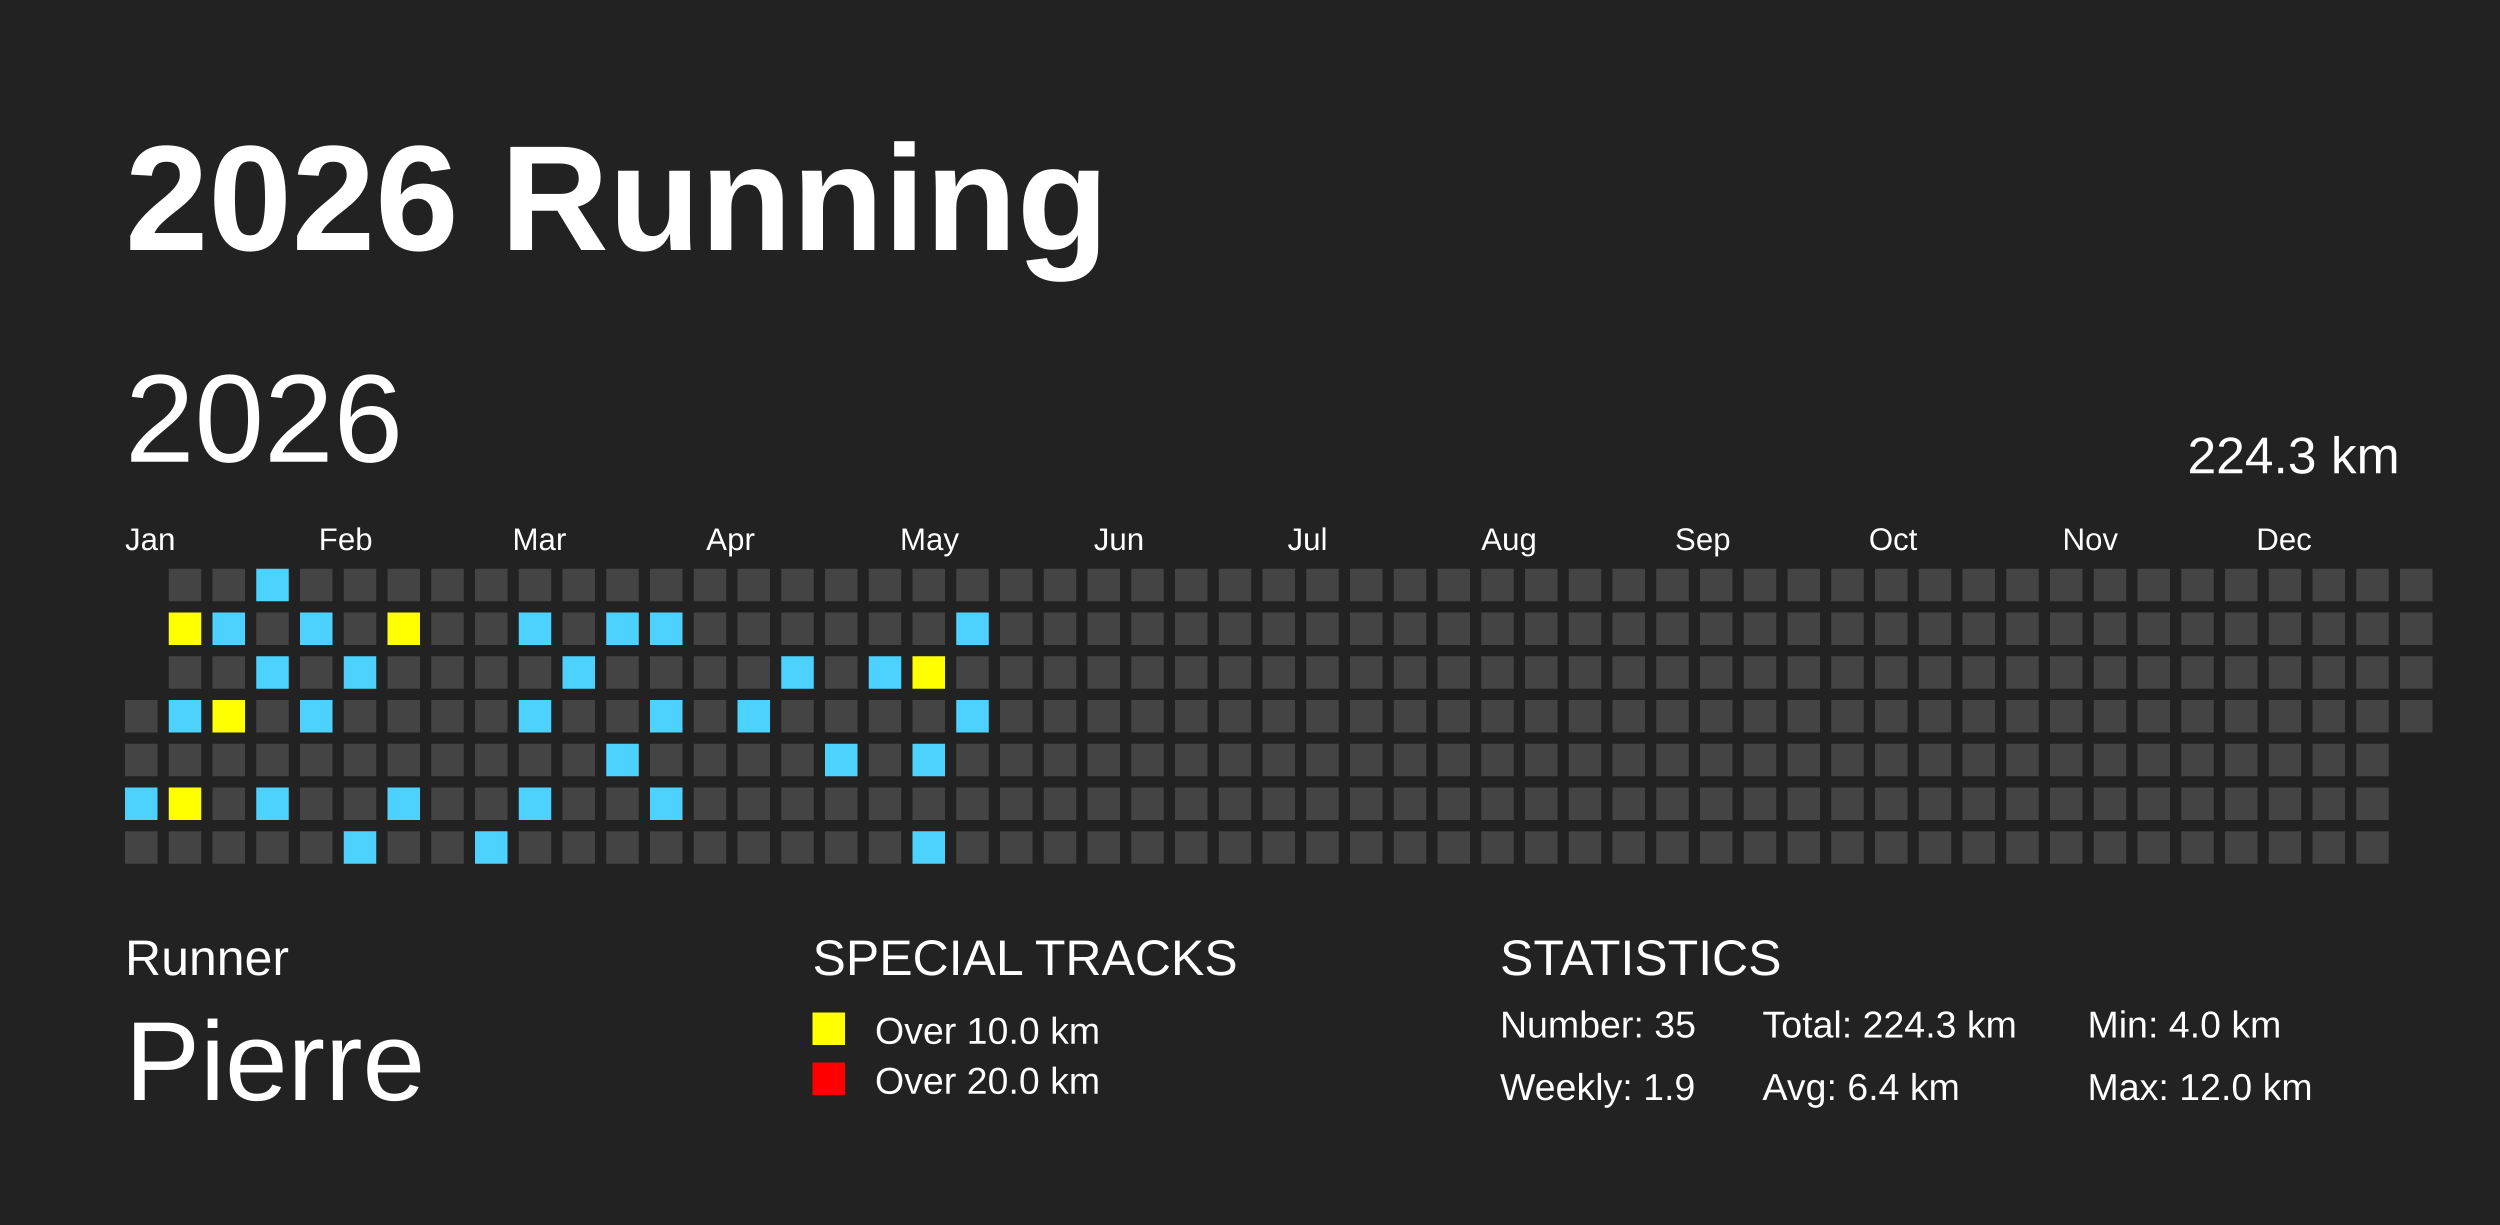
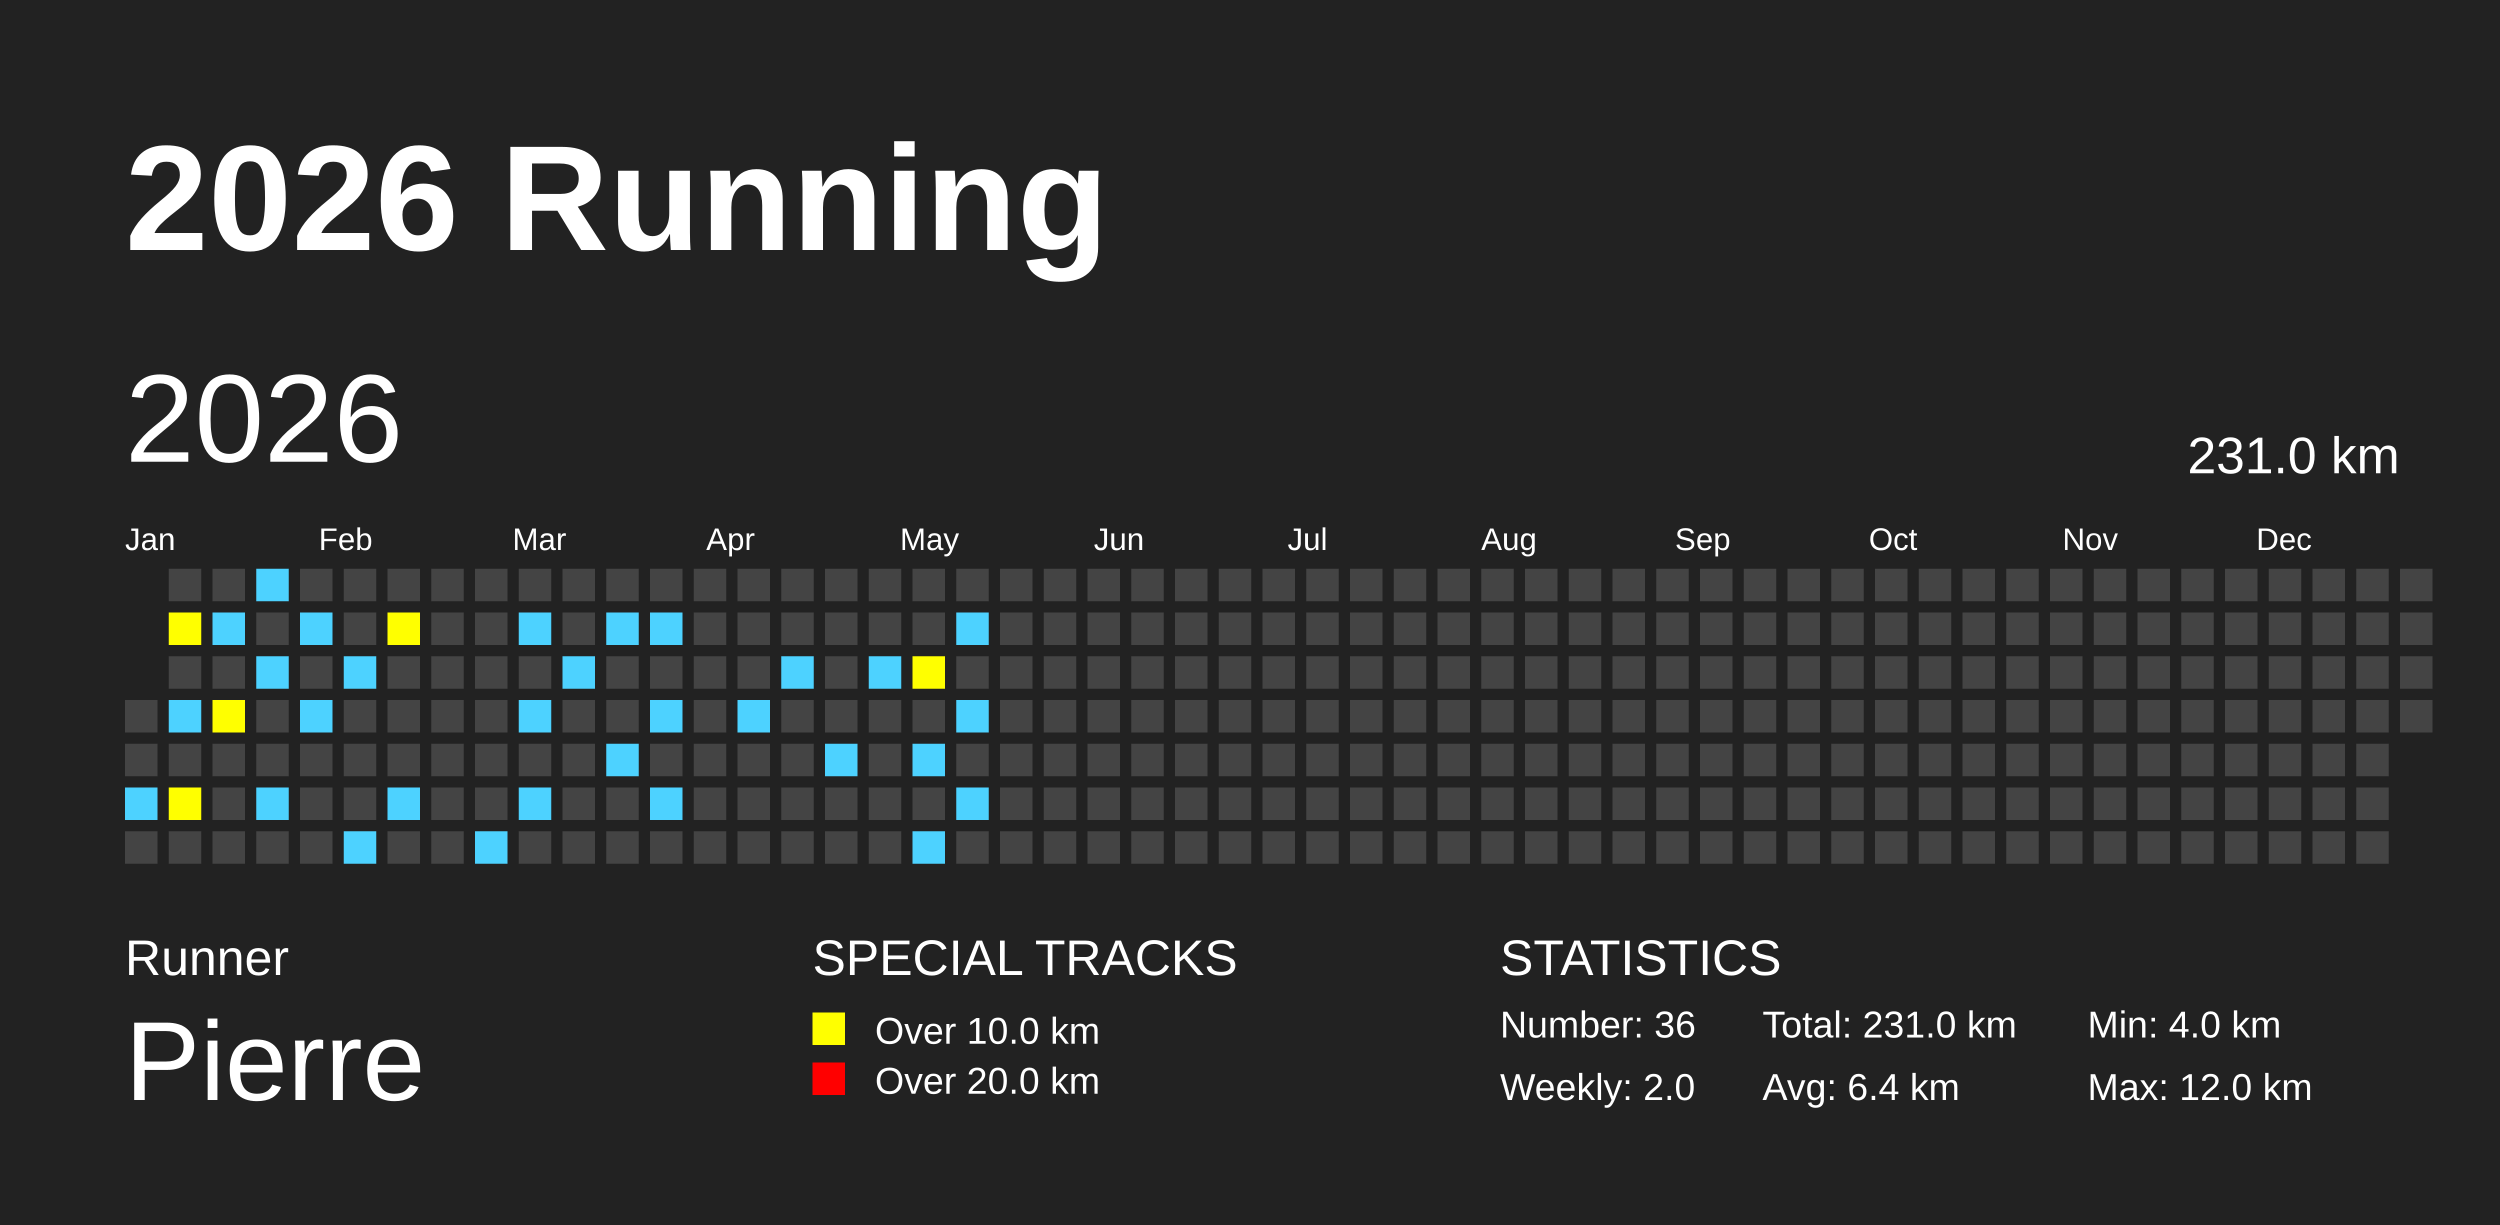
<svg xmlns="http://www.w3.org/2000/svg" baseProfile="full" height="98mm" version="1.1" viewBox="0,0,200,98" width="200mm">
  <defs />
  <rect fill="#222222" height="98" width="200" x="0" y="0" />
  <text fill="#FFFFFF" style="font-size:12px; font-family:Arial; font-weight:bold;" x="10" y="20">2026 Running</text>
  <text fill="#FFFFFF" style="font-size:4px; font-family:Arial" x="10" y="78">Runner</text>
  <text fill="#FFFFFF" style="font-size:9px; font-family:Arial" x="10" y="88">Pierre</text>
  <text fill="#FFFFFF" style="font-size:4px; font-family:Arial" x="65" y="78">SPECIAL TRACKS</text>
  <rect fill="yellow" height="2.6" width="2.6" x="65" y="81" />
  <text fill="#FFFFFF" style="font-size:3px; font-family:Arial" x="70" y="83.5">Over 10.0 km</text>
  <rect fill="red" height="2.6" width="2.6" x="65" y="85" />
  <text fill="#FFFFFF" style="font-size:3px; font-family:Arial" x="70" y="87.5">Over 20.0 km</text>
  <text fill="#FFFFFF" style="font-size:4px; font-family:Arial" x="120" y="78">STATISTICS</text>
-   <text fill="#FFFFFF" style="font-size:3px; font-family:Arial" x="120" y="83">Number: 35</text>
-   <text fill="#FFFFFF" style="font-size:3px; font-family:Arial" x="120" y="88">Weekly: 1.9</text>
-   <text fill="#FFFFFF" style="font-size:3px; font-family:Arial" x="141" y="83">Total: 224.3 km</text>
+   <text fill="#FFFFFF" style="font-size:3px; font-family:Arial" x="120" y="83">Number: 36</text>
+   <text fill="#FFFFFF" style="font-size:3px; font-family:Arial" x="120" y="88">Weekly: 2.0</text>
+   <text fill="#FFFFFF" style="font-size:3px; font-family:Arial" x="141" y="83">Total: 231.0 km</text>
  <text fill="#FFFFFF" style="font-size:3px; font-family:Arial" x="141" y="88">Avg: 6.4 km</text>
  <text fill="#FFFFFF" style="font-size:3px; font-family:Arial" x="167" y="83">Min: 4.0 km</text>
  <text fill="#FFFFFF" style="font-size:3px; font-family:Arial" x="167" y="88">Max: 12.0 km</text>
  <text dominant-baseline="hanging" fill="#FFFFFF" style="font-size:10.0px; font-family:Arial;" x="10" y="30">2026</text>
-   <text dominant-baseline="hanging" fill="#FFFFFF" style="font-size:4.125px; font-family:Arial;" x="175" y="35">224.3 km</text>
+   <text dominant-baseline="hanging" fill="#FFFFFF" style="font-size:4.125px; font-family:Arial;" x="175" y="35">231.0 km</text>
  <text fill="#FFFFFF" style="font-size:2.5px; font-family:Arial" x="10.0" y="44">Jan</text>
  <text fill="#FFFFFF" style="font-size:2.5px; font-family:Arial" x="25.5" y="44">Feb</text>
  <text fill="#FFFFFF" style="font-size:2.5px; font-family:Arial" x="41.0" y="44">Mar</text>
  <text fill="#FFFFFF" style="font-size:2.5px; font-family:Arial" x="56.5" y="44">Apr</text>
  <text fill="#FFFFFF" style="font-size:2.5px; font-family:Arial" x="72.0" y="44">May</text>
  <text fill="#FFFFFF" style="font-size:2.5px; font-family:Arial" x="87.5" y="44">Jun</text>
  <text fill="#FFFFFF" style="font-size:2.5px; font-family:Arial" x="103.0" y="44">Jul</text>
  <text fill="#FFFFFF" style="font-size:2.5px; font-family:Arial" x="118.5" y="44">Aug</text>
  <text fill="#FFFFFF" style="font-size:2.5px; font-family:Arial" x="134.0" y="44">Sep</text>
  <text fill="#FFFFFF" style="font-size:2.5px; font-family:Arial" x="149.5" y="44">Oct</text>
  <text fill="#FFFFFF" style="font-size:2.5px; font-family:Arial" x="165.0" y="44">Nov</text>
  <text fill="#FFFFFF" style="font-size:2.5px; font-family:Arial" x="180.5" y="44">Dec</text>
  <rect fill="#444444" height="2.6" width="2.6" x="10.0" y="56.0" />
  <rect fill="#444444" height="2.6" width="2.6" x="10.0" y="59.5" />
  <rect fill="#4DD2FF" height="2.6" width="2.6" x="10.0" y="63.0" />
  <rect fill="#444444" height="2.6" width="2.6" x="10.0" y="66.5" />
  <rect fill="#444444" height="2.6" width="2.6" x="13.5" y="45.5" />
  <rect fill="yellow" height="2.6" width="2.6" x="13.5" y="49.0" />
  <rect fill="#444444" height="2.6" width="2.6" x="13.5" y="52.5" />
  <rect fill="#4DD2FF" height="2.6" width="2.6" x="13.5" y="56.0" />
  <rect fill="#444444" height="2.6" width="2.6" x="13.5" y="59.5" />
  <rect fill="yellow" height="2.6" width="2.6" x="13.5" y="63.0" />
  <rect fill="#444444" height="2.6" width="2.6" x="13.5" y="66.5" />
  <rect fill="#444444" height="2.6" width="2.6" x="17.0" y="45.5" />
  <rect fill="#4DD2FF" height="2.6" width="2.6" x="17.0" y="49.0" />
  <rect fill="#444444" height="2.6" width="2.6" x="17.0" y="52.5" />
  <rect fill="yellow" height="2.6" width="2.6" x="17.0" y="56.0" />
  <rect fill="#444444" height="2.6" width="2.6" x="17.0" y="59.5" />
  <rect fill="#444444" height="2.6" width="2.6" x="17.0" y="63.0" />
  <rect fill="#444444" height="2.6" width="2.6" x="17.0" y="66.5" />
  <rect fill="#4DD2FF" height="2.6" width="2.6" x="20.5" y="45.5" />
  <rect fill="#444444" height="2.6" width="2.6" x="20.5" y="49.0" />
  <rect fill="#4DD2FF" height="2.6" width="2.6" x="20.5" y="52.5" />
  <rect fill="#444444" height="2.6" width="2.6" x="20.5" y="56.0" />
  <rect fill="#444444" height="2.6" width="2.6" x="20.5" y="59.5" />
  <rect fill="#4DD2FF" height="2.6" width="2.6" x="20.5" y="63.0" />
  <rect fill="#444444" height="2.6" width="2.6" x="20.5" y="66.5" />
  <rect fill="#444444" height="2.6" width="2.6" x="24.0" y="45.5" />
  <rect fill="#4DD2FF" height="2.6" width="2.6" x="24.0" y="49.0" />
  <rect fill="#444444" height="2.6" width="2.6" x="24.0" y="52.5" />
  <rect fill="#4DD2FF" height="2.6" width="2.6" x="24.0" y="56.0" />
  <rect fill="#444444" height="2.6" width="2.6" x="24.0" y="59.5" />
  <rect fill="#444444" height="2.6" width="2.6" x="24.0" y="63.0" />
  <rect fill="#444444" height="2.6" width="2.6" x="24.0" y="66.5" />
  <rect fill="#444444" height="2.6" width="2.6" x="27.5" y="45.5" />
  <rect fill="#444444" height="2.6" width="2.6" x="27.5" y="49.0" />
  <rect fill="#4DD2FF" height="2.6" width="2.6" x="27.5" y="52.5" />
  <rect fill="#444444" height="2.6" width="2.6" x="27.5" y="56.0" />
  <rect fill="#444444" height="2.6" width="2.6" x="27.5" y="59.5" />
  <rect fill="#444444" height="2.6" width="2.6" x="27.5" y="63.0" />
  <rect fill="#4DD2FF" height="2.6" width="2.6" x="27.5" y="66.5" />
  <rect fill="#444444" height="2.6" width="2.6" x="31.0" y="45.5" />
  <rect fill="yellow" height="2.6" width="2.6" x="31.0" y="49.0" />
  <rect fill="#444444" height="2.6" width="2.6" x="31.0" y="52.5" />
  <rect fill="#444444" height="2.6" width="2.6" x="31.0" y="56.0" />
  <rect fill="#444444" height="2.6" width="2.6" x="31.0" y="59.5" />
  <rect fill="#4DD2FF" height="2.6" width="2.6" x="31.0" y="63.0" />
  <rect fill="#444444" height="2.6" width="2.6" x="31.0" y="66.5" />
  <rect fill="#444444" height="2.6" width="2.6" x="34.5" y="45.5" />
  <rect fill="#444444" height="2.6" width="2.6" x="34.5" y="49.0" />
  <rect fill="#444444" height="2.6" width="2.6" x="34.5" y="52.5" />
  <rect fill="#444444" height="2.6" width="2.6" x="34.5" y="56.0" />
  <rect fill="#444444" height="2.6" width="2.6" x="34.5" y="59.5" />
  <rect fill="#444444" height="2.6" width="2.6" x="34.5" y="63.0" />
  <rect fill="#444444" height="2.6" width="2.6" x="34.5" y="66.5" />
  <rect fill="#444444" height="2.6" width="2.6" x="38.0" y="45.5" />
  <rect fill="#444444" height="2.6" width="2.6" x="38.0" y="49.0" />
  <rect fill="#444444" height="2.6" width="2.6" x="38.0" y="52.5" />
  <rect fill="#444444" height="2.6" width="2.6" x="38.0" y="56.0" />
  <rect fill="#444444" height="2.6" width="2.6" x="38.0" y="59.5" />
  <rect fill="#444444" height="2.6" width="2.6" x="38.0" y="63.0" />
  <rect fill="#4DD2FF" height="2.6" width="2.6" x="38.0" y="66.5" />
  <rect fill="#444444" height="2.6" width="2.6" x="41.5" y="45.5" />
  <rect fill="#4DD2FF" height="2.6" width="2.6" x="41.5" y="49.0" />
  <rect fill="#444444" height="2.6" width="2.6" x="41.5" y="52.5" />
  <rect fill="#4DD2FF" height="2.6" width="2.6" x="41.5" y="56.0" />
  <rect fill="#444444" height="2.6" width="2.6" x="41.5" y="59.5" />
  <rect fill="#4DD2FF" height="2.6" width="2.6" x="41.5" y="63.0" />
  <rect fill="#444444" height="2.6" width="2.6" x="41.5" y="66.5" />
  <rect fill="#444444" height="2.6" width="2.6" x="45.0" y="45.5" />
  <rect fill="#444444" height="2.6" width="2.6" x="45.0" y="49.0" />
  <rect fill="#4DD2FF" height="2.6" width="2.6" x="45.0" y="52.5" />
  <rect fill="#444444" height="2.6" width="2.6" x="45.0" y="56.0" />
  <rect fill="#444444" height="2.6" width="2.6" x="45.0" y="59.5" />
  <rect fill="#444444" height="2.6" width="2.6" x="45.0" y="63.0" />
  <rect fill="#444444" height="2.6" width="2.6" x="45.0" y="66.5" />
  <rect fill="#444444" height="2.6" width="2.6" x="48.5" y="45.5" />
  <rect fill="#4DD2FF" height="2.6" width="2.6" x="48.5" y="49.0" />
  <rect fill="#444444" height="2.6" width="2.6" x="48.5" y="52.5" />
  <rect fill="#444444" height="2.6" width="2.6" x="48.5" y="56.0" />
  <rect fill="#4DD2FF" height="2.6" width="2.6" x="48.5" y="59.5" />
  <rect fill="#444444" height="2.6" width="2.6" x="48.5" y="63.0" />
  <rect fill="#444444" height="2.6" width="2.6" x="48.5" y="66.5" />
  <rect fill="#444444" height="2.6" width="2.6" x="52.0" y="45.5" />
  <rect fill="#4DD2FF" height="2.6" width="2.6" x="52.0" y="49.0" />
  <rect fill="#444444" height="2.6" width="2.6" x="52.0" y="52.5" />
  <rect fill="#4DD2FF" height="2.6" width="2.6" x="52.0" y="56.0" />
  <rect fill="#444444" height="2.6" width="2.6" x="52.0" y="59.5" />
  <rect fill="#4DD2FF" height="2.6" width="2.6" x="52.0" y="63.0" />
  <rect fill="#444444" height="2.6" width="2.6" x="52.0" y="66.5" />
  <rect fill="#444444" height="2.6" width="2.6" x="55.5" y="45.5" />
  <rect fill="#444444" height="2.6" width="2.6" x="55.5" y="49.0" />
  <rect fill="#444444" height="2.6" width="2.6" x="55.5" y="52.5" />
  <rect fill="#444444" height="2.6" width="2.6" x="55.5" y="56.0" />
  <rect fill="#444444" height="2.6" width="2.6" x="55.5" y="59.5" />
  <rect fill="#444444" height="2.6" width="2.6" x="55.5" y="63.0" />
  <rect fill="#444444" height="2.6" width="2.6" x="55.5" y="66.5" />
  <rect fill="#444444" height="2.6" width="2.6" x="59.0" y="45.5" />
  <rect fill="#444444" height="2.6" width="2.6" x="59.0" y="49.0" />
  <rect fill="#444444" height="2.6" width="2.6" x="59.0" y="52.5" />
  <rect fill="#4DD2FF" height="2.6" width="2.6" x="59.0" y="56.0" />
  <rect fill="#444444" height="2.6" width="2.6" x="59.0" y="59.5" />
  <rect fill="#444444" height="2.6" width="2.6" x="59.0" y="63.0" />
  <rect fill="#444444" height="2.6" width="2.6" x="59.0" y="66.5" />
  <rect fill="#444444" height="2.6" width="2.6" x="62.5" y="45.5" />
  <rect fill="#444444" height="2.6" width="2.6" x="62.5" y="49.0" />
  <rect fill="#4DD2FF" height="2.6" width="2.6" x="62.5" y="52.5" />
  <rect fill="#444444" height="2.6" width="2.6" x="62.5" y="56.0" />
  <rect fill="#444444" height="2.6" width="2.6" x="62.5" y="59.5" />
  <rect fill="#444444" height="2.6" width="2.6" x="62.5" y="63.0" />
  <rect fill="#444444" height="2.6" width="2.6" x="62.5" y="66.5" />
  <rect fill="#444444" height="2.6" width="2.6" x="66.0" y="45.5" />
  <rect fill="#444444" height="2.6" width="2.6" x="66.0" y="49.0" />
  <rect fill="#444444" height="2.6" width="2.6" x="66.0" y="52.5" />
  <rect fill="#444444" height="2.6" width="2.6" x="66.0" y="56.0" />
  <rect fill="#4DD2FF" height="2.6" width="2.6" x="66.0" y="59.5" />
  <rect fill="#444444" height="2.6" width="2.6" x="66.0" y="63.0" />
  <rect fill="#444444" height="2.6" width="2.6" x="66.0" y="66.5" />
  <rect fill="#444444" height="2.6" width="2.6" x="69.5" y="45.5" />
  <rect fill="#444444" height="2.6" width="2.6" x="69.5" y="49.0" />
  <rect fill="#4DD2FF" height="2.6" width="2.6" x="69.5" y="52.5" />
  <rect fill="#444444" height="2.6" width="2.6" x="69.5" y="56.0" />
  <rect fill="#444444" height="2.6" width="2.6" x="69.5" y="59.5" />
  <rect fill="#444444" height="2.6" width="2.6" x="69.5" y="63.0" />
  <rect fill="#444444" height="2.6" width="2.6" x="69.5" y="66.5" />
  <rect fill="#444444" height="2.6" width="2.6" x="73.0" y="45.5" />
  <rect fill="#444444" height="2.6" width="2.6" x="73.0" y="49.0" />
  <rect fill="yellow" height="2.6" width="2.6" x="73.0" y="52.5" />
  <rect fill="#444444" height="2.6" width="2.6" x="73.0" y="56.0" />
  <rect fill="#4DD2FF" height="2.6" width="2.6" x="73.0" y="59.5" />
  <rect fill="#444444" height="2.6" width="2.6" x="73.0" y="63.0" />
  <rect fill="#4DD2FF" height="2.6" width="2.6" x="73.0" y="66.5" />
  <rect fill="#444444" height="2.6" width="2.6" x="76.5" y="45.5" />
  <rect fill="#4DD2FF" height="2.6" width="2.6" x="76.5" y="49.0" />
  <rect fill="#444444" height="2.6" width="2.6" x="76.5" y="52.5" />
  <rect fill="#4DD2FF" height="2.6" width="2.6" x="76.5" y="56.0" />
  <rect fill="#444444" height="2.6" width="2.6" x="76.5" y="59.5" />
-   <rect fill="#444444" height="2.6" width="2.6" x="76.5" y="63.0" />
+   <rect fill="#4DD2FF" height="2.6" width="2.6" x="76.5" y="63.0" />
  <rect fill="#444444" height="2.6" width="2.6" x="76.5" y="66.5" />
  <rect fill="#444444" height="2.6" width="2.6" x="80.0" y="45.5" />
  <rect fill="#444444" height="2.6" width="2.6" x="80.0" y="49.0" />
  <rect fill="#444444" height="2.6" width="2.6" x="80.0" y="52.5" />
  <rect fill="#444444" height="2.6" width="2.6" x="80.0" y="56.0" />
  <rect fill="#444444" height="2.6" width="2.6" x="80.0" y="59.5" />
  <rect fill="#444444" height="2.6" width="2.6" x="80.0" y="63.0" />
  <rect fill="#444444" height="2.6" width="2.6" x="80.0" y="66.5" />
  <rect fill="#444444" height="2.6" width="2.6" x="83.5" y="45.5" />
  <rect fill="#444444" height="2.6" width="2.6" x="83.5" y="49.0" />
  <rect fill="#444444" height="2.6" width="2.6" x="83.5" y="52.5" />
  <rect fill="#444444" height="2.6" width="2.6" x="83.5" y="56.0" />
  <rect fill="#444444" height="2.6" width="2.6" x="83.5" y="59.5" />
  <rect fill="#444444" height="2.6" width="2.6" x="83.5" y="63.0" />
  <rect fill="#444444" height="2.6" width="2.6" x="83.5" y="66.5" />
  <rect fill="#444444" height="2.6" width="2.6" x="87.0" y="45.5" />
  <rect fill="#444444" height="2.6" width="2.6" x="87.0" y="49.0" />
  <rect fill="#444444" height="2.6" width="2.6" x="87.0" y="52.5" />
  <rect fill="#444444" height="2.6" width="2.6" x="87.0" y="56.0" />
  <rect fill="#444444" height="2.6" width="2.6" x="87.0" y="59.5" />
  <rect fill="#444444" height="2.6" width="2.6" x="87.0" y="63.0" />
  <rect fill="#444444" height="2.6" width="2.6" x="87.0" y="66.5" />
  <rect fill="#444444" height="2.6" width="2.6" x="90.5" y="45.5" />
  <rect fill="#444444" height="2.6" width="2.6" x="90.5" y="49.0" />
  <rect fill="#444444" height="2.6" width="2.6" x="90.5" y="52.5" />
  <rect fill="#444444" height="2.6" width="2.6" x="90.5" y="56.0" />
  <rect fill="#444444" height="2.6" width="2.6" x="90.5" y="59.5" />
  <rect fill="#444444" height="2.6" width="2.6" x="90.5" y="63.0" />
  <rect fill="#444444" height="2.6" width="2.6" x="90.5" y="66.5" />
  <rect fill="#444444" height="2.6" width="2.6" x="94.0" y="45.5" />
  <rect fill="#444444" height="2.6" width="2.6" x="94.0" y="49.0" />
  <rect fill="#444444" height="2.6" width="2.6" x="94.0" y="52.5" />
  <rect fill="#444444" height="2.6" width="2.6" x="94.0" y="56.0" />
  <rect fill="#444444" height="2.6" width="2.6" x="94.0" y="59.5" />
  <rect fill="#444444" height="2.6" width="2.6" x="94.0" y="63.0" />
  <rect fill="#444444" height="2.6" width="2.6" x="94.0" y="66.5" />
  <rect fill="#444444" height="2.6" width="2.6" x="97.5" y="45.5" />
  <rect fill="#444444" height="2.6" width="2.6" x="97.5" y="49.0" />
  <rect fill="#444444" height="2.6" width="2.6" x="97.5" y="52.5" />
  <rect fill="#444444" height="2.6" width="2.6" x="97.5" y="56.0" />
  <rect fill="#444444" height="2.6" width="2.6" x="97.5" y="59.5" />
  <rect fill="#444444" height="2.6" width="2.6" x="97.5" y="63.0" />
  <rect fill="#444444" height="2.6" width="2.6" x="97.5" y="66.5" />
  <rect fill="#444444" height="2.6" width="2.6" x="101.0" y="45.5" />
  <rect fill="#444444" height="2.6" width="2.6" x="101.0" y="49.0" />
  <rect fill="#444444" height="2.6" width="2.6" x="101.0" y="52.5" />
  <rect fill="#444444" height="2.6" width="2.6" x="101.0" y="56.0" />
  <rect fill="#444444" height="2.6" width="2.6" x="101.0" y="59.5" />
  <rect fill="#444444" height="2.6" width="2.6" x="101.0" y="63.0" />
  <rect fill="#444444" height="2.6" width="2.6" x="101.0" y="66.5" />
  <rect fill="#444444" height="2.6" width="2.6" x="104.5" y="45.5" />
  <rect fill="#444444" height="2.6" width="2.6" x="104.5" y="49.0" />
  <rect fill="#444444" height="2.6" width="2.6" x="104.5" y="52.5" />
  <rect fill="#444444" height="2.6" width="2.6" x="104.5" y="56.0" />
  <rect fill="#444444" height="2.6" width="2.6" x="104.5" y="59.5" />
  <rect fill="#444444" height="2.6" width="2.6" x="104.5" y="63.0" />
  <rect fill="#444444" height="2.6" width="2.6" x="104.5" y="66.5" />
  <rect fill="#444444" height="2.6" width="2.6" x="108.0" y="45.5" />
  <rect fill="#444444" height="2.6" width="2.6" x="108.0" y="49.0" />
  <rect fill="#444444" height="2.6" width="2.6" x="108.0" y="52.5" />
  <rect fill="#444444" height="2.6" width="2.6" x="108.0" y="56.0" />
  <rect fill="#444444" height="2.6" width="2.6" x="108.0" y="59.5" />
  <rect fill="#444444" height="2.6" width="2.6" x="108.0" y="63.0" />
  <rect fill="#444444" height="2.6" width="2.6" x="108.0" y="66.5" />
  <rect fill="#444444" height="2.6" width="2.6" x="111.5" y="45.5" />
  <rect fill="#444444" height="2.6" width="2.6" x="111.5" y="49.0" />
  <rect fill="#444444" height="2.6" width="2.6" x="111.5" y="52.5" />
  <rect fill="#444444" height="2.6" width="2.6" x="111.5" y="56.0" />
  <rect fill="#444444" height="2.6" width="2.6" x="111.5" y="59.5" />
  <rect fill="#444444" height="2.6" width="2.6" x="111.5" y="63.0" />
  <rect fill="#444444" height="2.6" width="2.6" x="111.5" y="66.5" />
  <rect fill="#444444" height="2.6" width="2.6" x="115.0" y="45.5" />
  <rect fill="#444444" height="2.6" width="2.6" x="115.0" y="49.0" />
  <rect fill="#444444" height="2.6" width="2.6" x="115.0" y="52.5" />
  <rect fill="#444444" height="2.6" width="2.6" x="115.0" y="56.0" />
  <rect fill="#444444" height="2.6" width="2.6" x="115.0" y="59.5" />
  <rect fill="#444444" height="2.6" width="2.6" x="115.0" y="63.0" />
  <rect fill="#444444" height="2.6" width="2.6" x="115.0" y="66.5" />
  <rect fill="#444444" height="2.6" width="2.6" x="118.5" y="45.5" />
  <rect fill="#444444" height="2.6" width="2.6" x="118.5" y="49.0" />
  <rect fill="#444444" height="2.6" width="2.6" x="118.5" y="52.5" />
  <rect fill="#444444" height="2.6" width="2.6" x="118.5" y="56.0" />
  <rect fill="#444444" height="2.6" width="2.6" x="118.5" y="59.5" />
  <rect fill="#444444" height="2.6" width="2.6" x="118.5" y="63.0" />
  <rect fill="#444444" height="2.6" width="2.6" x="118.5" y="66.5" />
  <rect fill="#444444" height="2.6" width="2.6" x="122.0" y="45.5" />
  <rect fill="#444444" height="2.6" width="2.6" x="122.0" y="49.0" />
  <rect fill="#444444" height="2.6" width="2.6" x="122.0" y="52.5" />
  <rect fill="#444444" height="2.6" width="2.6" x="122.0" y="56.0" />
  <rect fill="#444444" height="2.6" width="2.6" x="122.0" y="59.5" />
  <rect fill="#444444" height="2.6" width="2.6" x="122.0" y="63.0" />
  <rect fill="#444444" height="2.6" width="2.6" x="122.0" y="66.5" />
  <rect fill="#444444" height="2.6" width="2.6" x="125.5" y="45.5" />
  <rect fill="#444444" height="2.6" width="2.6" x="125.5" y="49.0" />
  <rect fill="#444444" height="2.6" width="2.6" x="125.5" y="52.5" />
  <rect fill="#444444" height="2.6" width="2.6" x="125.5" y="56.0" />
  <rect fill="#444444" height="2.6" width="2.6" x="125.5" y="59.5" />
  <rect fill="#444444" height="2.6" width="2.6" x="125.5" y="63.0" />
  <rect fill="#444444" height="2.6" width="2.6" x="125.5" y="66.5" />
  <rect fill="#444444" height="2.6" width="2.6" x="129.0" y="45.5" />
  <rect fill="#444444" height="2.6" width="2.6" x="129.0" y="49.0" />
  <rect fill="#444444" height="2.6" width="2.6" x="129.0" y="52.5" />
  <rect fill="#444444" height="2.6" width="2.6" x="129.0" y="56.0" />
  <rect fill="#444444" height="2.6" width="2.6" x="129.0" y="59.5" />
  <rect fill="#444444" height="2.6" width="2.6" x="129.0" y="63.0" />
  <rect fill="#444444" height="2.6" width="2.6" x="129.0" y="66.5" />
  <rect fill="#444444" height="2.6" width="2.6" x="132.5" y="45.5" />
  <rect fill="#444444" height="2.6" width="2.6" x="132.5" y="49.0" />
  <rect fill="#444444" height="2.6" width="2.6" x="132.5" y="52.5" />
  <rect fill="#444444" height="2.6" width="2.6" x="132.5" y="56.0" />
  <rect fill="#444444" height="2.6" width="2.6" x="132.5" y="59.5" />
  <rect fill="#444444" height="2.6" width="2.6" x="132.5" y="63.0" />
  <rect fill="#444444" height="2.6" width="2.6" x="132.5" y="66.5" />
  <rect fill="#444444" height="2.6" width="2.6" x="136.0" y="45.5" />
  <rect fill="#444444" height="2.6" width="2.6" x="136.0" y="49.0" />
  <rect fill="#444444" height="2.6" width="2.6" x="136.0" y="52.5" />
  <rect fill="#444444" height="2.6" width="2.6" x="136.0" y="56.0" />
  <rect fill="#444444" height="2.6" width="2.6" x="136.0" y="59.5" />
  <rect fill="#444444" height="2.6" width="2.6" x="136.0" y="63.0" />
  <rect fill="#444444" height="2.6" width="2.6" x="136.0" y="66.5" />
  <rect fill="#444444" height="2.6" width="2.6" x="139.5" y="45.5" />
  <rect fill="#444444" height="2.6" width="2.6" x="139.5" y="49.0" />
  <rect fill="#444444" height="2.6" width="2.6" x="139.5" y="52.5" />
  <rect fill="#444444" height="2.6" width="2.6" x="139.5" y="56.0" />
  <rect fill="#444444" height="2.6" width="2.6" x="139.5" y="59.5" />
  <rect fill="#444444" height="2.6" width="2.6" x="139.5" y="63.0" />
  <rect fill="#444444" height="2.6" width="2.6" x="139.5" y="66.5" />
  <rect fill="#444444" height="2.6" width="2.6" x="143.0" y="45.5" />
  <rect fill="#444444" height="2.6" width="2.6" x="143.0" y="49.0" />
  <rect fill="#444444" height="2.6" width="2.6" x="143.0" y="52.5" />
  <rect fill="#444444" height="2.6" width="2.6" x="143.0" y="56.0" />
  <rect fill="#444444" height="2.6" width="2.6" x="143.0" y="59.5" />
  <rect fill="#444444" height="2.6" width="2.6" x="143.0" y="63.0" />
  <rect fill="#444444" height="2.6" width="2.6" x="143.0" y="66.5" />
  <rect fill="#444444" height="2.6" width="2.6" x="146.5" y="45.5" />
  <rect fill="#444444" height="2.6" width="2.6" x="146.5" y="49.0" />
  <rect fill="#444444" height="2.6" width="2.6" x="146.5" y="52.5" />
  <rect fill="#444444" height="2.6" width="2.6" x="146.5" y="56.0" />
  <rect fill="#444444" height="2.6" width="2.6" x="146.5" y="59.5" />
  <rect fill="#444444" height="2.6" width="2.6" x="146.5" y="63.0" />
  <rect fill="#444444" height="2.6" width="2.6" x="146.5" y="66.5" />
  <rect fill="#444444" height="2.6" width="2.6" x="150.0" y="45.5" />
  <rect fill="#444444" height="2.6" width="2.6" x="150.0" y="49.0" />
  <rect fill="#444444" height="2.6" width="2.6" x="150.0" y="52.5" />
  <rect fill="#444444" height="2.6" width="2.6" x="150.0" y="56.0" />
  <rect fill="#444444" height="2.6" width="2.6" x="150.0" y="59.5" />
  <rect fill="#444444" height="2.6" width="2.6" x="150.0" y="63.0" />
  <rect fill="#444444" height="2.6" width="2.6" x="150.0" y="66.5" />
  <rect fill="#444444" height="2.6" width="2.6" x="153.5" y="45.5" />
  <rect fill="#444444" height="2.6" width="2.6" x="153.5" y="49.0" />
  <rect fill="#444444" height="2.6" width="2.6" x="153.5" y="52.5" />
  <rect fill="#444444" height="2.6" width="2.6" x="153.5" y="56.0" />
  <rect fill="#444444" height="2.6" width="2.6" x="153.5" y="59.5" />
  <rect fill="#444444" height="2.6" width="2.6" x="153.5" y="63.0" />
  <rect fill="#444444" height="2.6" width="2.6" x="153.5" y="66.5" />
  <rect fill="#444444" height="2.6" width="2.6" x="157.0" y="45.5" />
  <rect fill="#444444" height="2.6" width="2.6" x="157.0" y="49.0" />
  <rect fill="#444444" height="2.6" width="2.6" x="157.0" y="52.5" />
  <rect fill="#444444" height="2.6" width="2.6" x="157.0" y="56.0" />
  <rect fill="#444444" height="2.6" width="2.6" x="157.0" y="59.5" />
  <rect fill="#444444" height="2.6" width="2.6" x="157.0" y="63.0" />
  <rect fill="#444444" height="2.6" width="2.6" x="157.0" y="66.5" />
  <rect fill="#444444" height="2.6" width="2.6" x="160.5" y="45.5" />
  <rect fill="#444444" height="2.6" width="2.6" x="160.5" y="49.0" />
  <rect fill="#444444" height="2.6" width="2.6" x="160.5" y="52.5" />
  <rect fill="#444444" height="2.6" width="2.6" x="160.5" y="56.0" />
  <rect fill="#444444" height="2.6" width="2.6" x="160.5" y="59.5" />
  <rect fill="#444444" height="2.6" width="2.6" x="160.5" y="63.0" />
  <rect fill="#444444" height="2.6" width="2.6" x="160.5" y="66.5" />
  <rect fill="#444444" height="2.6" width="2.6" x="164.0" y="45.5" />
  <rect fill="#444444" height="2.6" width="2.6" x="164.0" y="49.0" />
  <rect fill="#444444" height="2.6" width="2.6" x="164.0" y="52.5" />
  <rect fill="#444444" height="2.6" width="2.6" x="164.0" y="56.0" />
  <rect fill="#444444" height="2.6" width="2.6" x="164.0" y="59.5" />
  <rect fill="#444444" height="2.6" width="2.6" x="164.0" y="63.0" />
  <rect fill="#444444" height="2.6" width="2.6" x="164.0" y="66.5" />
  <rect fill="#444444" height="2.6" width="2.6" x="167.5" y="45.5" />
  <rect fill="#444444" height="2.6" width="2.6" x="167.5" y="49.0" />
  <rect fill="#444444" height="2.6" width="2.6" x="167.5" y="52.5" />
  <rect fill="#444444" height="2.6" width="2.6" x="167.5" y="56.0" />
  <rect fill="#444444" height="2.6" width="2.6" x="167.5" y="59.5" />
  <rect fill="#444444" height="2.6" width="2.6" x="167.5" y="63.0" />
  <rect fill="#444444" height="2.6" width="2.6" x="167.5" y="66.5" />
  <rect fill="#444444" height="2.6" width="2.6" x="171.0" y="45.5" />
  <rect fill="#444444" height="2.6" width="2.6" x="171.0" y="49.0" />
  <rect fill="#444444" height="2.6" width="2.6" x="171.0" y="52.5" />
  <rect fill="#444444" height="2.6" width="2.6" x="171.0" y="56.0" />
  <rect fill="#444444" height="2.6" width="2.6" x="171.0" y="59.5" />
  <rect fill="#444444" height="2.6" width="2.6" x="171.0" y="63.0" />
  <rect fill="#444444" height="2.6" width="2.6" x="171.0" y="66.5" />
  <rect fill="#444444" height="2.6" width="2.6" x="174.5" y="45.5" />
  <rect fill="#444444" height="2.6" width="2.6" x="174.5" y="49.0" />
  <rect fill="#444444" height="2.6" width="2.6" x="174.5" y="52.5" />
  <rect fill="#444444" height="2.6" width="2.6" x="174.5" y="56.0" />
  <rect fill="#444444" height="2.6" width="2.6" x="174.5" y="59.5" />
  <rect fill="#444444" height="2.6" width="2.6" x="174.5" y="63.0" />
  <rect fill="#444444" height="2.6" width="2.6" x="174.5" y="66.5" />
  <rect fill="#444444" height="2.6" width="2.6" x="178.0" y="45.5" />
  <rect fill="#444444" height="2.6" width="2.6" x="178.0" y="49.0" />
  <rect fill="#444444" height="2.6" width="2.6" x="178.0" y="52.5" />
  <rect fill="#444444" height="2.6" width="2.6" x="178.0" y="56.0" />
  <rect fill="#444444" height="2.6" width="2.6" x="178.0" y="59.5" />
  <rect fill="#444444" height="2.6" width="2.6" x="178.0" y="63.0" />
  <rect fill="#444444" height="2.6" width="2.6" x="178.0" y="66.5" />
  <rect fill="#444444" height="2.6" width="2.6" x="181.5" y="45.5" />
  <rect fill="#444444" height="2.6" width="2.6" x="181.5" y="49.0" />
  <rect fill="#444444" height="2.6" width="2.6" x="181.5" y="52.5" />
  <rect fill="#444444" height="2.6" width="2.6" x="181.5" y="56.0" />
  <rect fill="#444444" height="2.6" width="2.6" x="181.5" y="59.5" />
  <rect fill="#444444" height="2.6" width="2.6" x="181.5" y="63.0" />
  <rect fill="#444444" height="2.6" width="2.6" x="181.5" y="66.5" />
  <rect fill="#444444" height="2.6" width="2.6" x="185.0" y="45.5" />
  <rect fill="#444444" height="2.6" width="2.6" x="185.0" y="49.0" />
  <rect fill="#444444" height="2.6" width="2.6" x="185.0" y="52.5" />
  <rect fill="#444444" height="2.6" width="2.6" x="185.0" y="56.0" />
  <rect fill="#444444" height="2.6" width="2.6" x="185.0" y="59.5" />
  <rect fill="#444444" height="2.6" width="2.6" x="185.0" y="63.0" />
  <rect fill="#444444" height="2.6" width="2.6" x="185.0" y="66.5" />
  <rect fill="#444444" height="2.6" width="2.6" x="188.5" y="45.5" />
  <rect fill="#444444" height="2.6" width="2.6" x="188.5" y="49.0" />
  <rect fill="#444444" height="2.6" width="2.6" x="188.5" y="52.5" />
  <rect fill="#444444" height="2.6" width="2.6" x="188.5" y="56.0" />
  <rect fill="#444444" height="2.6" width="2.6" x="188.5" y="59.5" />
  <rect fill="#444444" height="2.6" width="2.6" x="188.5" y="63.0" />
  <rect fill="#444444" height="2.6" width="2.6" x="188.5" y="66.5" />
  <rect fill="#444444" height="2.6" width="2.6" x="192.0" y="45.5" />
  <rect fill="#444444" height="2.6" width="2.6" x="192.0" y="49.0" />
  <rect fill="#444444" height="2.6" width="2.6" x="192.0" y="52.5" />
  <rect fill="#444444" height="2.6" width="2.6" x="192.0" y="56.0" />
</svg>
